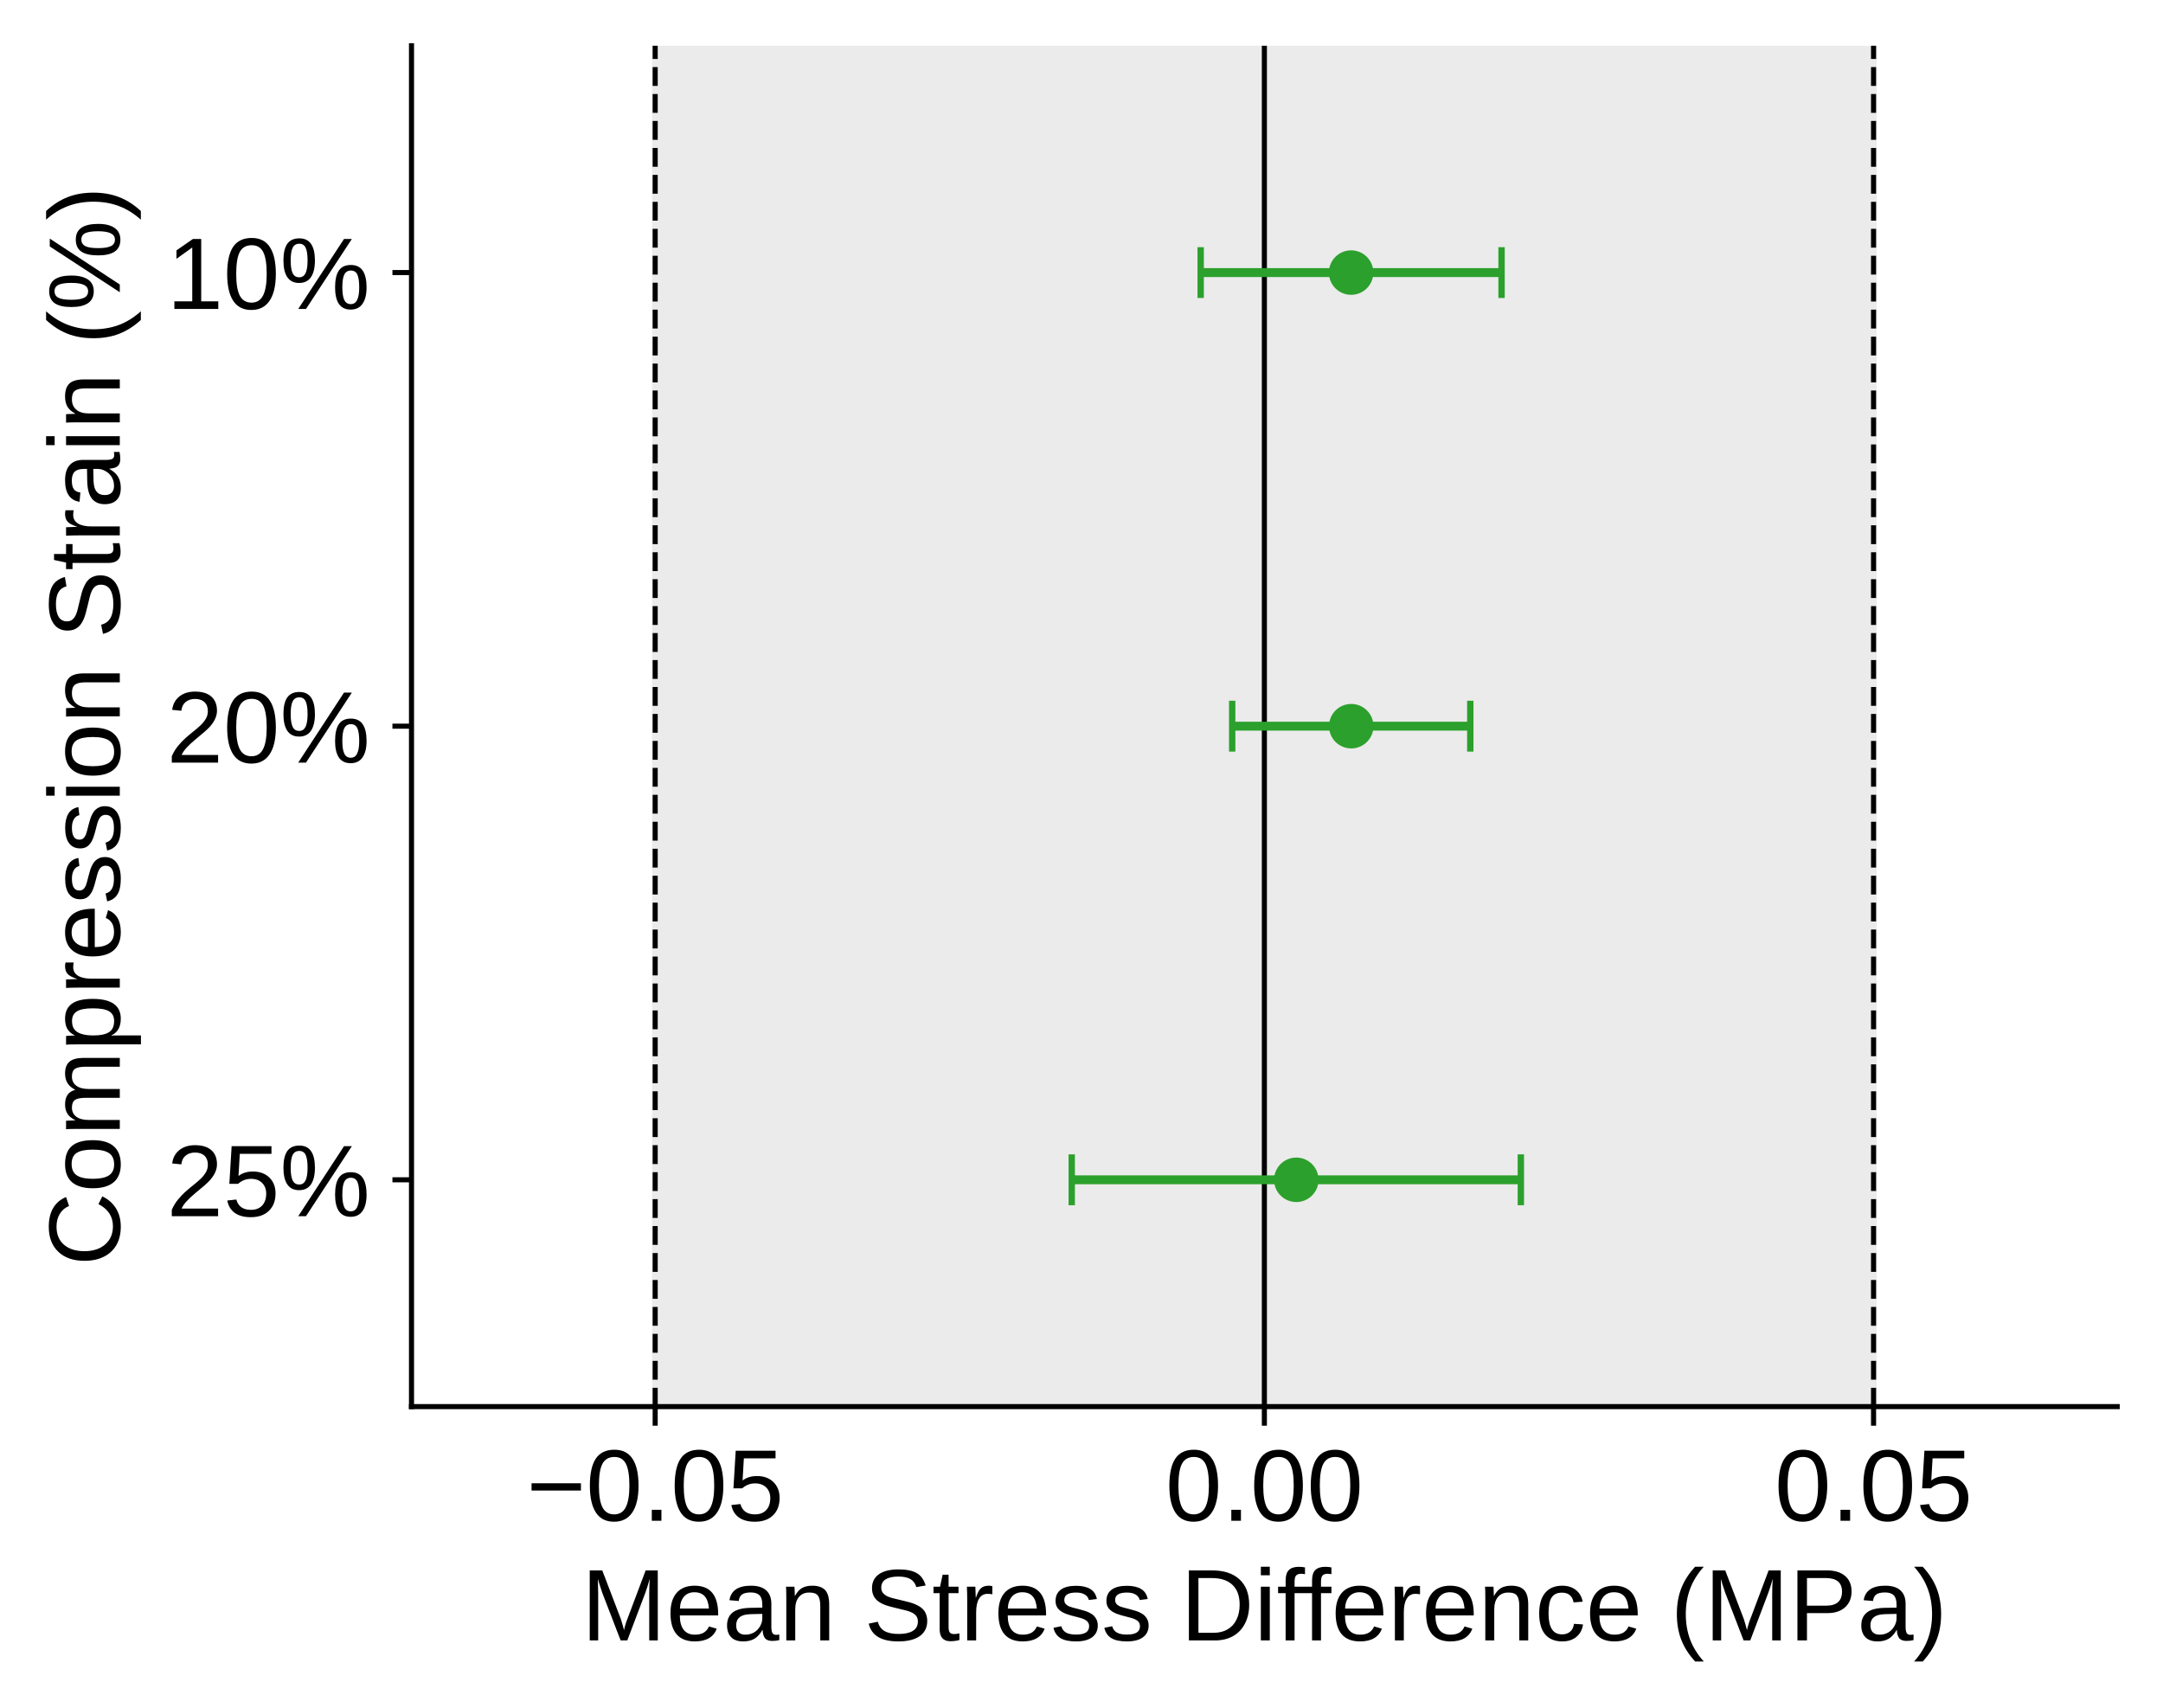
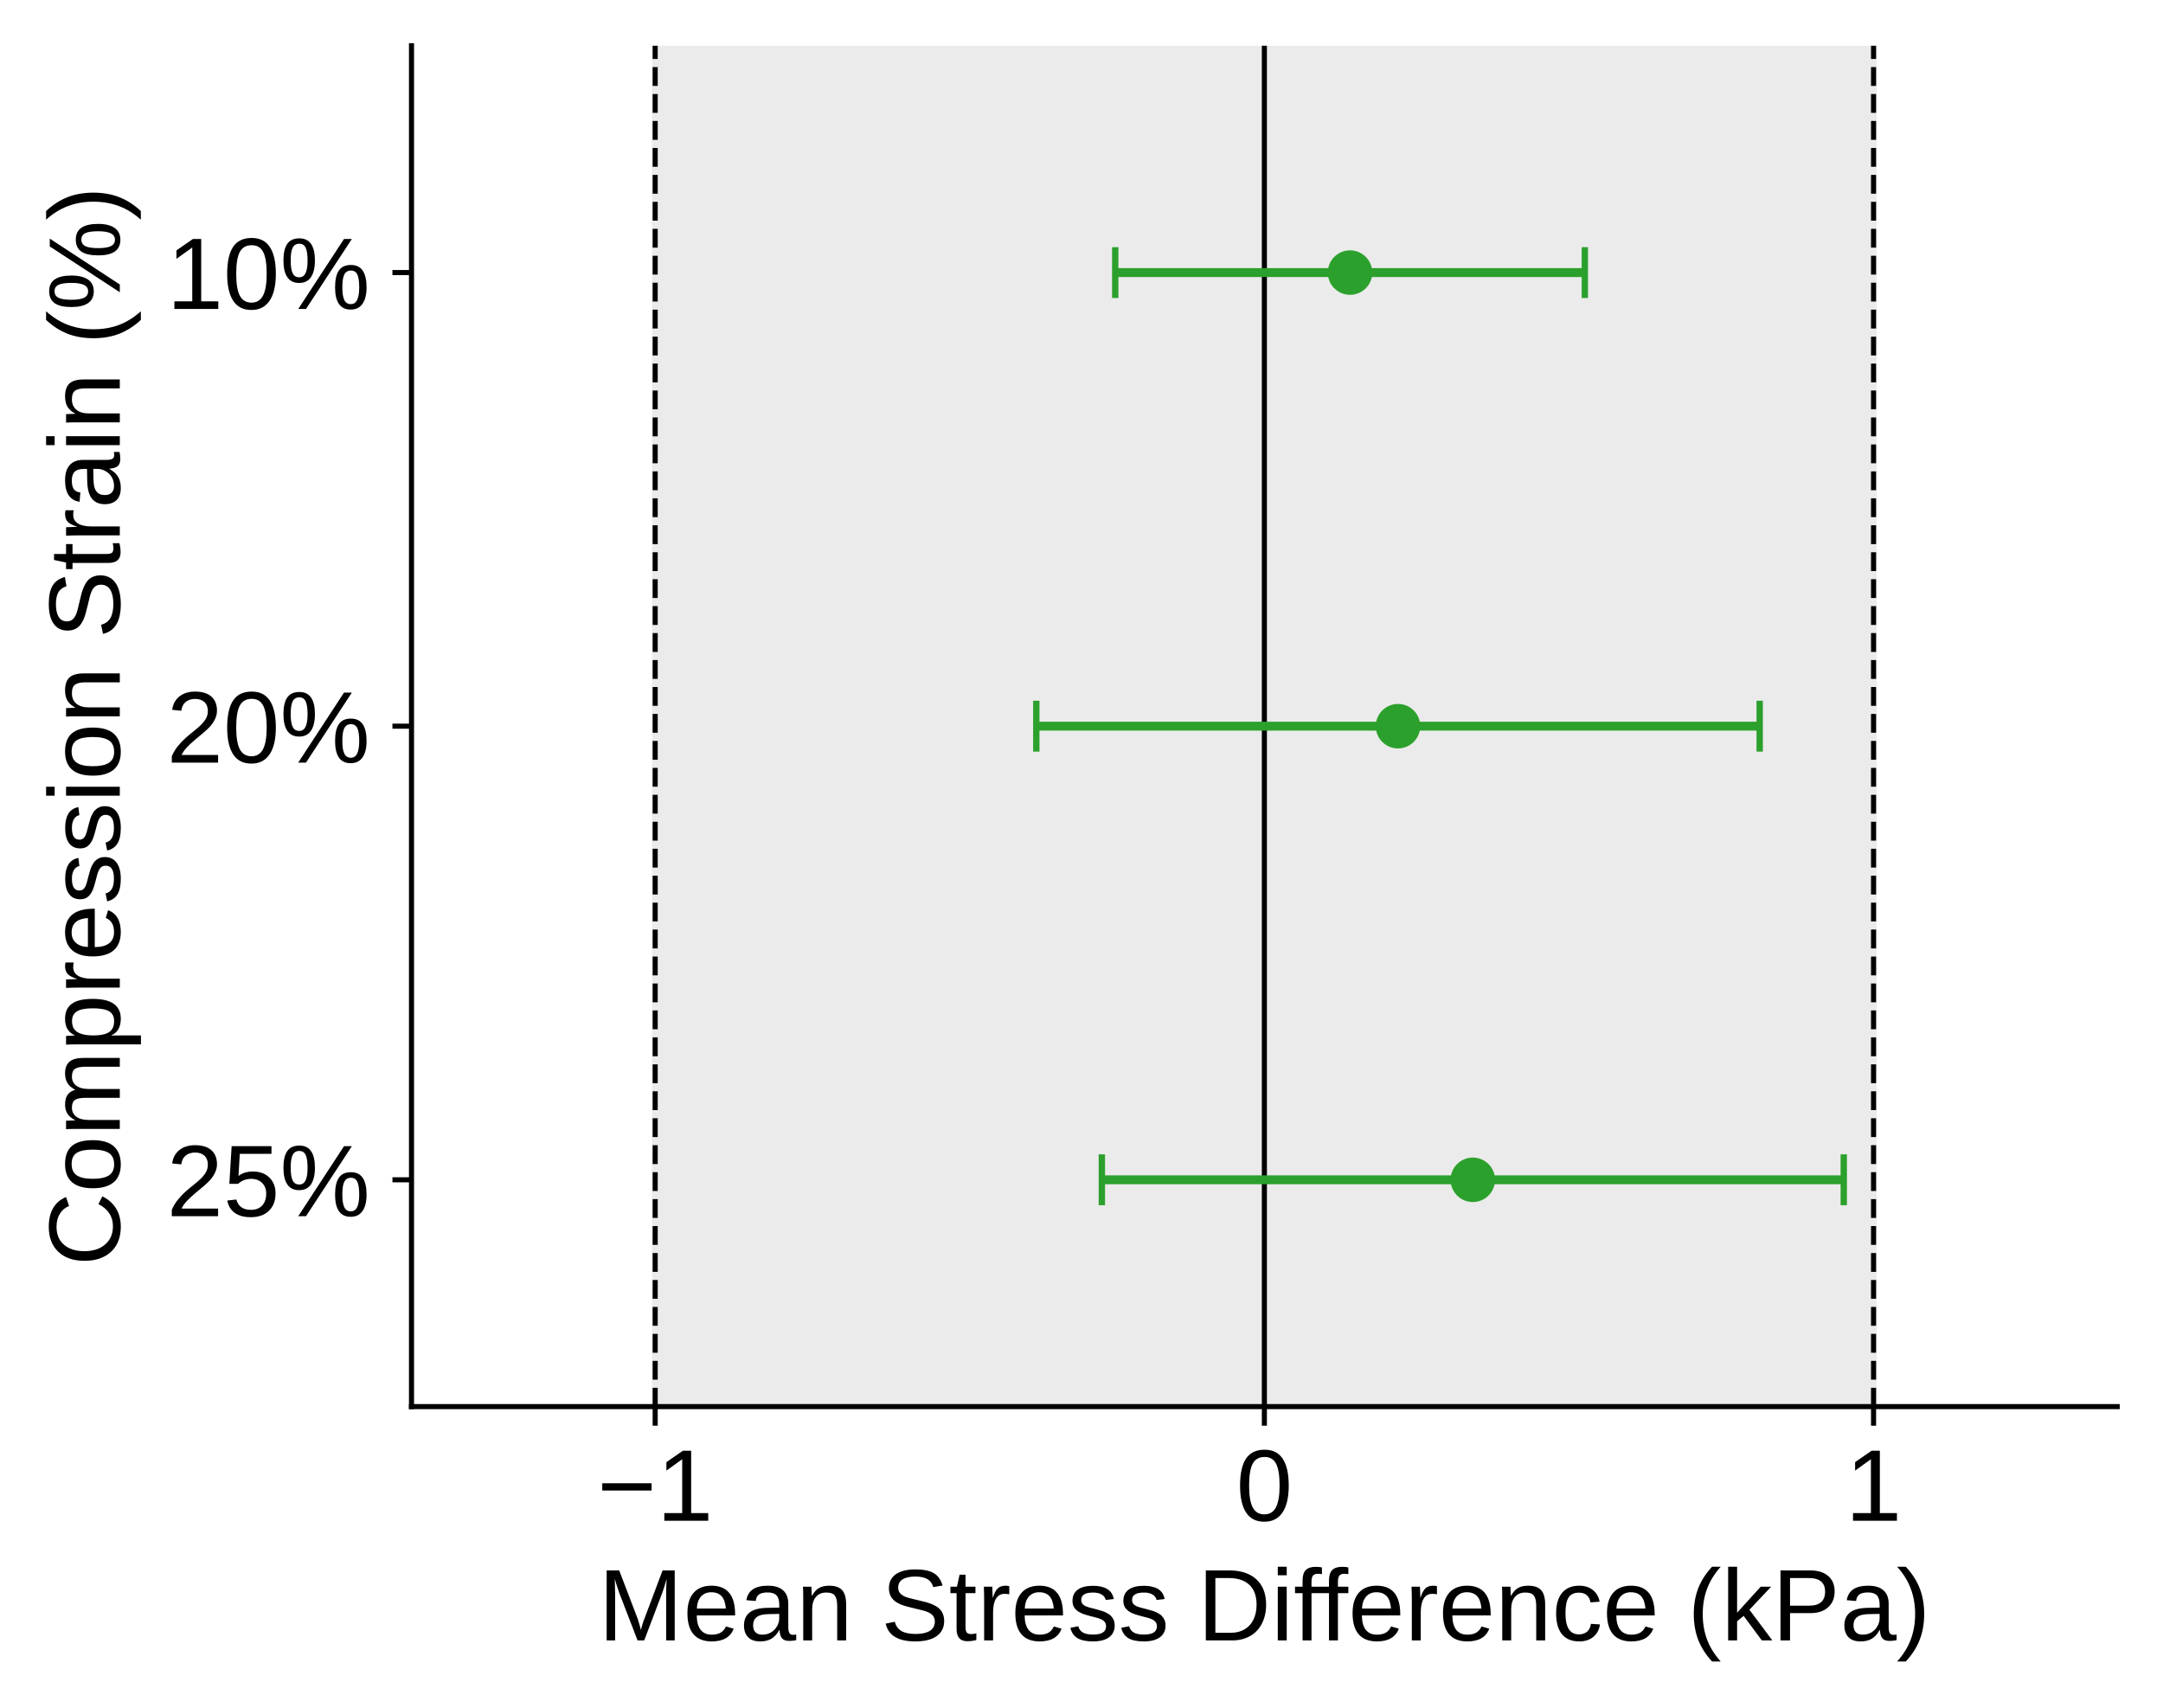
<svg xmlns="http://www.w3.org/2000/svg" xmlns:xlink="http://www.w3.org/1999/xlink" width="340.28pt" height="268.62pt" viewBox="0 0 340.28 268.62" version="1.1">
  <defs>
    <style type="text/css">*{stroke-linejoin: round; stroke-linecap: butt}</style>
  </defs>
  <g id="figure_1">
    <g id="patch_1">
      <path d="M 0 268.62  L 340.28 268.62  L 340.28 0  L 0 0  L 0 268.62  z " style="fill: none" />
    </g>
    <g id="axes_1">
      <g id="patch_2">
        <path d="M 64.737 221.273  L 333.08 221.273  L 333.08 7.2  L 64.737 7.2  L 64.737 221.273  z " style="fill: none" />
      </g>
      <g id="patch_3">
-         <path d="M 103.072 221.273  L 294.745 221.273  L 294.745 7.2  L 103.072 7.2  z " clip-path="url(#p7e9f6ffcc3)" style="fill: #cccccc; opacity: 0.4; stroke: #cccccc; stroke-linejoin: miter" />
+         <path d="M 103.072 221.273  L 294.745 221.273  L 294.745 7.2  L 103.072 7.2  z " clip-path="url(#p2d8f026b3f)" style="fill: #cccccc; opacity: 0.4; stroke: #cccccc; stroke-linejoin: miter" />
      </g>
      <g id="line2d_1">
-         <path d="M 198.909 221.273  L 198.909 7.2  " clip-path="url(#p7e9f6ffcc3)" style="fill: none; stroke: #000000; stroke-width: 0.8; stroke-linecap: square" />
+         <path d="M 198.909 221.273  L 198.909 7.2  " clip-path="url(#p2d8f026b3f)" style="fill: none; stroke: #000000; stroke-width: 0.8; stroke-linecap: square" />
      </g>
      <g id="line2d_2">
-         <path d="M 103.072 221.273  L 103.072 7.2  " clip-path="url(#p7e9f6ffcc3)" style="fill: none; stroke-dasharray: 2.96,1.28; stroke-dashoffset: 0; stroke: #000000; stroke-width: 0.8" />
+         <path d="M 103.072 221.273  L 103.072 7.2  " clip-path="url(#p2d8f026b3f)" style="fill: none; stroke-dasharray: 2.96,1.28; stroke-dashoffset: 0; stroke: #000000; stroke-width: 0.8" />
      </g>
      <g id="line2d_3">
-         <path d="M 294.745 221.273  L 294.745 7.2  " clip-path="url(#p7e9f6ffcc3)" style="fill: none; stroke-dasharray: 2.96,1.28; stroke-dashoffset: 0; stroke: #000000; stroke-width: 0.8" />
+         <path d="M 294.745 221.273  L 294.745 7.2  " clip-path="url(#p2d8f026b3f)" style="fill: none; stroke-dasharray: 2.96,1.28; stroke-dashoffset: 0; stroke: #000000; stroke-width: 0.8" />
      </g>
      <g id="matplotlib.axis_1">
        <g id="xtick_1">
          <g id="line2d_4">
            <defs>
-               <path id="m63d2d8b9a2" d="M 0 0  L 0 3  " style="stroke: #000000; stroke-width: 0.8" />
+               <path id="mc7fb4eeb22" d="M 0 0  L 0 3  " style="stroke: #000000; stroke-width: 0.8" />
            </defs>
            <g>
-               <use xlink:href="#m63d2d8b9a2" x="103.072" y="221.273" style="stroke: #000000; stroke-width: 0.8" />
+               <use xlink:href="#mc7fb4eeb22" x="103.072" y="221.273" style="stroke: #000000; stroke-width: 0.8" />
            </g>
          </g>
          <g id="text_1">
-             <text style="font-size: 16px; font-family: 'Arial'; text-anchor: middle" x="103.072" y="239.225" transform="rotate(-0 103.0721 239.225)">−0.05</text>
+             <text style="font-size: 16px; font-family: 'Arial'; text-anchor: middle" x="103.072" y="239.225" transform="rotate(-0 103.0721 239.225)">−1</text>
          </g>
        </g>
        <g id="xtick_2">
          <g id="line2d_5">
            <g>
-               <use xlink:href="#m63d2d8b9a2" x="198.909" y="221.273" style="stroke: #000000; stroke-width: 0.8" />
+               <use xlink:href="#mc7fb4eeb22" x="198.909" y="221.273" style="stroke: #000000; stroke-width: 0.8" />
            </g>
          </g>
          <g id="text_2">
-             <text style="font-size: 16px; font-family: 'Arial'; text-anchor: middle" x="198.909" y="239.225" transform="rotate(-0 198.9087 239.225)">0.00</text>
+             <text style="font-size: 16px; font-family: 'Arial'; text-anchor: middle" x="198.909" y="239.225" transform="rotate(-0 198.9087 239.225)">0</text>
          </g>
        </g>
        <g id="xtick_3">
          <g id="line2d_6">
            <g>
-               <use xlink:href="#m63d2d8b9a2" x="294.745" y="221.273" style="stroke: #000000; stroke-width: 0.8" />
+               <use xlink:href="#mc7fb4eeb22" x="294.745" y="221.273" style="stroke: #000000; stroke-width: 0.8" />
            </g>
          </g>
          <g id="text_3">
-             <text style="font-size: 16px; font-family: 'Arial'; text-anchor: middle" x="294.745" y="239.225" transform="rotate(-0 294.7454 239.225)">0.05</text>
+             <text style="font-size: 16px; font-family: 'Arial'; text-anchor: middle" x="294.745" y="239.225" transform="rotate(-0 294.7454 239.225)">1</text>
          </g>
        </g>
        <g id="text_4">
-           <text style="font-size: 16px; font-family: 'Arial'; text-anchor: middle" x="198.909" y="258.053" transform="rotate(-0 198.9087 258.0525)">Mean Stress Difference (MPa)</text>
+           <text style="font-size: 16px; font-family: 'Arial'; text-anchor: middle" x="198.909" y="258.053" transform="rotate(-0 198.9087 258.0525)">Mean Stress Difference (kPa)</text>
        </g>
      </g>
      <g id="matplotlib.axis_2">
        <g id="ytick_1">
          <g id="line2d_7">
            <defs>
-               <path id="m23cfa8aaa8" d="M 0 0  L -3 0  " style="stroke: #000000; stroke-width: 0.8" />
+               <path id="m25dd04f93f" d="M 0 0  L -3 0  " style="stroke: #000000; stroke-width: 0.8" />
            </defs>
            <g>
-               <use xlink:href="#m23cfa8aaa8" x="64.737" y="42.879" style="stroke: #000000; stroke-width: 0.8" />
+               <use xlink:href="#m25dd04f93f" x="64.737" y="42.879" style="stroke: #000000; stroke-width: 0.8" />
            </g>
          </g>
          <g id="text_5">
            <text style="font-size: 16px; font-family: 'Arial'; text-anchor: end" x="58.237" y="48.605" transform="rotate(-0 58.2375 48.605)">10%</text>
          </g>
        </g>
        <g id="ytick_2">
          <g id="line2d_8">
            <g>
-               <use xlink:href="#m23cfa8aaa8" x="64.737" y="114.236" style="stroke: #000000; stroke-width: 0.8" />
+               <use xlink:href="#m25dd04f93f" x="64.737" y="114.236" style="stroke: #000000; stroke-width: 0.8" />
            </g>
          </g>
          <g id="text_6">
            <text style="font-size: 16px; font-family: 'Arial'; text-anchor: end" x="58.237" y="119.963" transform="rotate(-0 58.2375 119.9625)">20%</text>
          </g>
        </g>
        <g id="ytick_3">
          <g id="line2d_9">
            <g>
-               <use xlink:href="#m23cfa8aaa8" x="64.737" y="185.594" style="stroke: #000000; stroke-width: 0.8" />
+               <use xlink:href="#m25dd04f93f" x="64.737" y="185.594" style="stroke: #000000; stroke-width: 0.8" />
            </g>
          </g>
          <g id="text_7">
            <text style="font-size: 16px; font-family: 'Arial'; text-anchor: end" x="58.237" y="191.32" transform="rotate(-0 58.2375 191.32)">25%</text>
          </g>
        </g>
        <g id="text_8">
          <text style="font-size: 16px; font-family: 'Arial'; text-anchor: middle" x="18.848" y="114.236" transform="rotate(-90 18.8475 114.2362)">Compression Strain (%)</text>
        </g>
      </g>
      <g id="patch_4">
        <path d="M 64.737 221.273  L 64.737 7.2  " style="fill: none; stroke: #000000; stroke-width: 0.8; stroke-linejoin: miter; stroke-linecap: square" />
      </g>
      <g id="patch_5">
        <path d="M 64.737 221.273  L 333.08 221.273  " style="fill: none; stroke: #000000; stroke-width: 0.8; stroke-linejoin: miter; stroke-linecap: square" />
      </g>
      <g id="LineCollection_1">
-         <path d="M 188.888 42.879  L 236.224 42.879  " clip-path="url(#p7e9f6ffcc3)" style="fill: none; stroke: #2ca02c; stroke-width: 1.4" />
+         <path d="M 175.446 42.879  L 249.325 42.879  " clip-path="url(#p2d8f026b3f)" style="fill: none; stroke: #2ca02c; stroke-width: 1.4" />
      </g>
      <g id="line2d_10">
        <defs>
-           <path id="ma83ca81f99" d="M 0 4  L 0 -4  " style="stroke: #2ca02c" />
+           <path id="med06e6b58b" d="M 0 4  L 0 -4  " style="stroke: #2ca02c" />
        </defs>
-         <g clip-path="url(#p7e9f6ffcc3)">
-           <use xlink:href="#ma83ca81f99" x="188.888" y="42.879" style="fill: #2ca02c; stroke: #2ca02c" />
+         <g clip-path="url(#p2d8f026b3f)">
+           <use xlink:href="#med06e6b58b" x="175.446" y="42.879" style="fill: #2ca02c; stroke: #2ca02c" />
        </g>
      </g>
      <g id="line2d_11">
-         <g clip-path="url(#p7e9f6ffcc3)">
-           <use xlink:href="#ma83ca81f99" x="236.224" y="42.879" style="fill: #2ca02c; stroke: #2ca02c" />
+         <g clip-path="url(#p2d8f026b3f)">
+           <use xlink:href="#med06e6b58b" x="249.325" y="42.879" style="fill: #2ca02c; stroke: #2ca02c" />
        </g>
      </g>
      <g id="LineCollection_2">
-         <path d="M 193.846 114.236  L 231.304 114.236  " clip-path="url(#p7e9f6ffcc3)" style="fill: none; stroke: #2ca02c; stroke-width: 1.4" />
+         <path d="M 163.03 114.236  L 276.833 114.236  " clip-path="url(#p2d8f026b3f)" style="fill: none; stroke: #2ca02c; stroke-width: 1.4" />
      </g>
      <g id="line2d_12">
-         <g clip-path="url(#p7e9f6ffcc3)">
-           <use xlink:href="#ma83ca81f99" x="193.846" y="114.236" style="fill: #2ca02c; stroke: #2ca02c" />
+         <g clip-path="url(#p2d8f026b3f)">
+           <use xlink:href="#med06e6b58b" x="163.03" y="114.236" style="fill: #2ca02c; stroke: #2ca02c" />
        </g>
      </g>
      <g id="line2d_13">
-         <g clip-path="url(#p7e9f6ffcc3)">
-           <use xlink:href="#ma83ca81f99" x="231.304" y="114.236" style="fill: #2ca02c; stroke: #2ca02c" />
+         <g clip-path="url(#p2d8f026b3f)">
+           <use xlink:href="#med06e6b58b" x="276.833" y="114.236" style="fill: #2ca02c; stroke: #2ca02c" />
        </g>
      </g>
      <g id="LineCollection_3">
-         <path d="M 168.604 185.594  L 239.257 185.594  " clip-path="url(#p7e9f6ffcc3)" style="fill: none; stroke: #2ca02c; stroke-width: 1.4" />
+         <path d="M 173.343 185.594  L 290.059 185.594  " clip-path="url(#p2d8f026b3f)" style="fill: none; stroke: #2ca02c; stroke-width: 1.4" />
      </g>
      <g id="line2d_14">
-         <g clip-path="url(#p7e9f6ffcc3)">
-           <use xlink:href="#ma83ca81f99" x="168.604" y="185.594" style="fill: #2ca02c; stroke: #2ca02c" />
+         <g clip-path="url(#p2d8f026b3f)">
+           <use xlink:href="#med06e6b58b" x="173.343" y="185.594" style="fill: #2ca02c; stroke: #2ca02c" />
        </g>
      </g>
      <g id="line2d_15">
-         <g clip-path="url(#p7e9f6ffcc3)">
-           <use xlink:href="#ma83ca81f99" x="239.257" y="185.594" style="fill: #2ca02c; stroke: #2ca02c" />
+         <g clip-path="url(#p2d8f026b3f)">
+           <use xlink:href="#med06e6b58b" x="290.059" y="185.594" style="fill: #2ca02c; stroke: #2ca02c" />
        </g>
      </g>
      <g id="line2d_16">
        <defs>
-           <path id="m144a70d83c" d="M 0 3  C 0.796 3 1.559 2.684 2.121 2.121  C 2.684 1.559 3 0.796 3 0  C 3 -0.796 2.684 -1.559 2.121 -2.121  C 1.559 -2.684 0.796 -3 0 -3  C -0.796 -3 -1.559 -2.684 -2.121 -2.121  C -2.684 -1.559 -3 -0.796 -3 0  C -3 0.796 -2.684 1.559 -2.121 2.121  C -1.559 2.684 -0.796 3 0 3  z " style="stroke: #2ca02c" />
+           <path id="m2c2bcb0e95" d="M 0 3  C 0.796 3 1.559 2.684 2.121 2.121  C 2.684 1.559 3 0.796 3 0  C 3 -0.796 2.684 -1.559 2.121 -2.121  C 1.559 -2.684 0.796 -3 0 -3  C -0.796 -3 -1.559 -2.684 -2.121 -2.121  C -2.684 -1.559 -3 -0.796 -3 0  C -3 0.796 -2.684 1.559 -2.121 2.121  C -1.559 2.684 -0.796 3 0 3  z " style="stroke: #2ca02c" />
        </defs>
-         <g clip-path="url(#p7e9f6ffcc3)">
-           <use xlink:href="#m144a70d83c" x="212.556" y="42.879" style="fill: #2ca02c; stroke: #2ca02c" />
+         <g clip-path="url(#p2d8f026b3f)">
+           <use xlink:href="#m2c2bcb0e95" x="212.385" y="42.879" style="fill: #2ca02c; stroke: #2ca02c" />
        </g>
      </g>
      <g id="line2d_17">
-         <g clip-path="url(#p7e9f6ffcc3)">
-           <use xlink:href="#m144a70d83c" x="212.575" y="114.236" style="fill: #2ca02c; stroke: #2ca02c" />
+         <g clip-path="url(#p2d8f026b3f)">
+           <use xlink:href="#m2c2bcb0e95" x="219.931" y="114.236" style="fill: #2ca02c; stroke: #2ca02c" />
        </g>
      </g>
      <g id="line2d_18">
-         <g clip-path="url(#p7e9f6ffcc3)">
-           <use xlink:href="#m144a70d83c" x="203.931" y="185.594" style="fill: #2ca02c; stroke: #2ca02c" />
+         <g clip-path="url(#p2d8f026b3f)">
+           <use xlink:href="#m2c2bcb0e95" x="231.701" y="185.594" style="fill: #2ca02c; stroke: #2ca02c" />
        </g>
      </g>
    </g>
  </g>
  <defs>
-     <clipPath id="p7e9f6ffcc3">
+     <clipPath id="p2d8f026b3f">
      <rect x="64.737" y="7.2" width="268.342" height="214.072" />
    </clipPath>
  </defs>
</svg>
